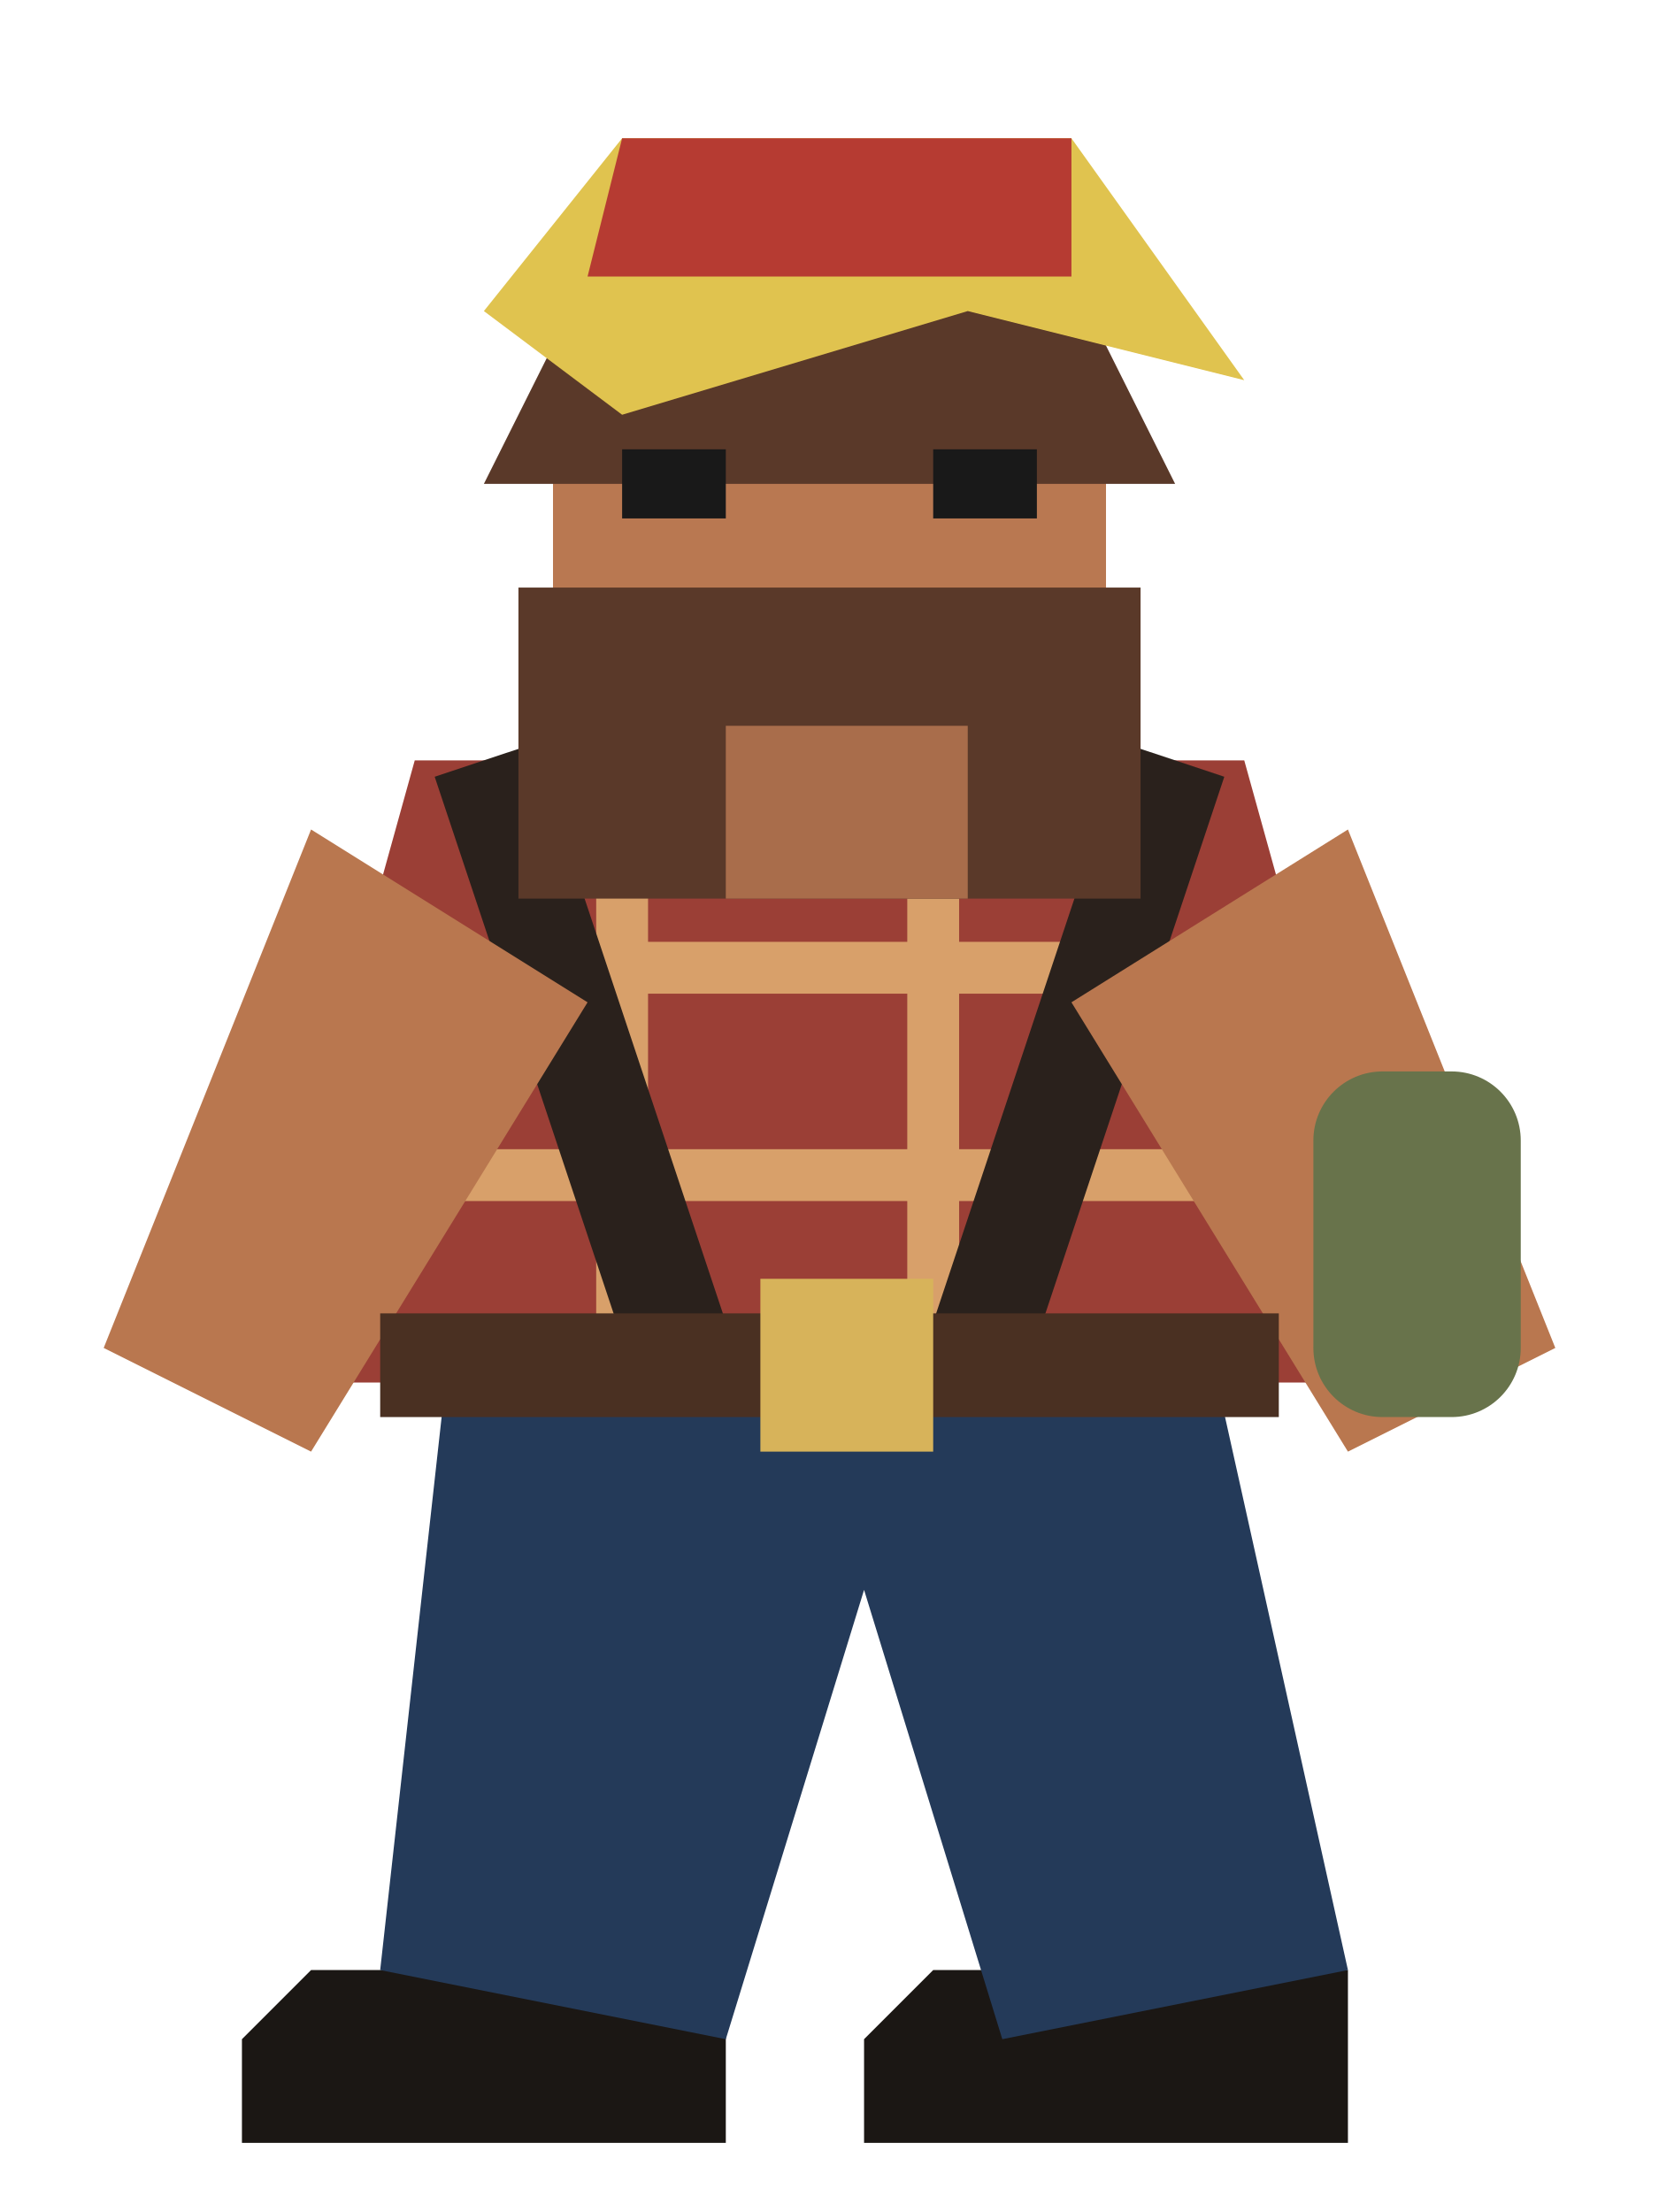
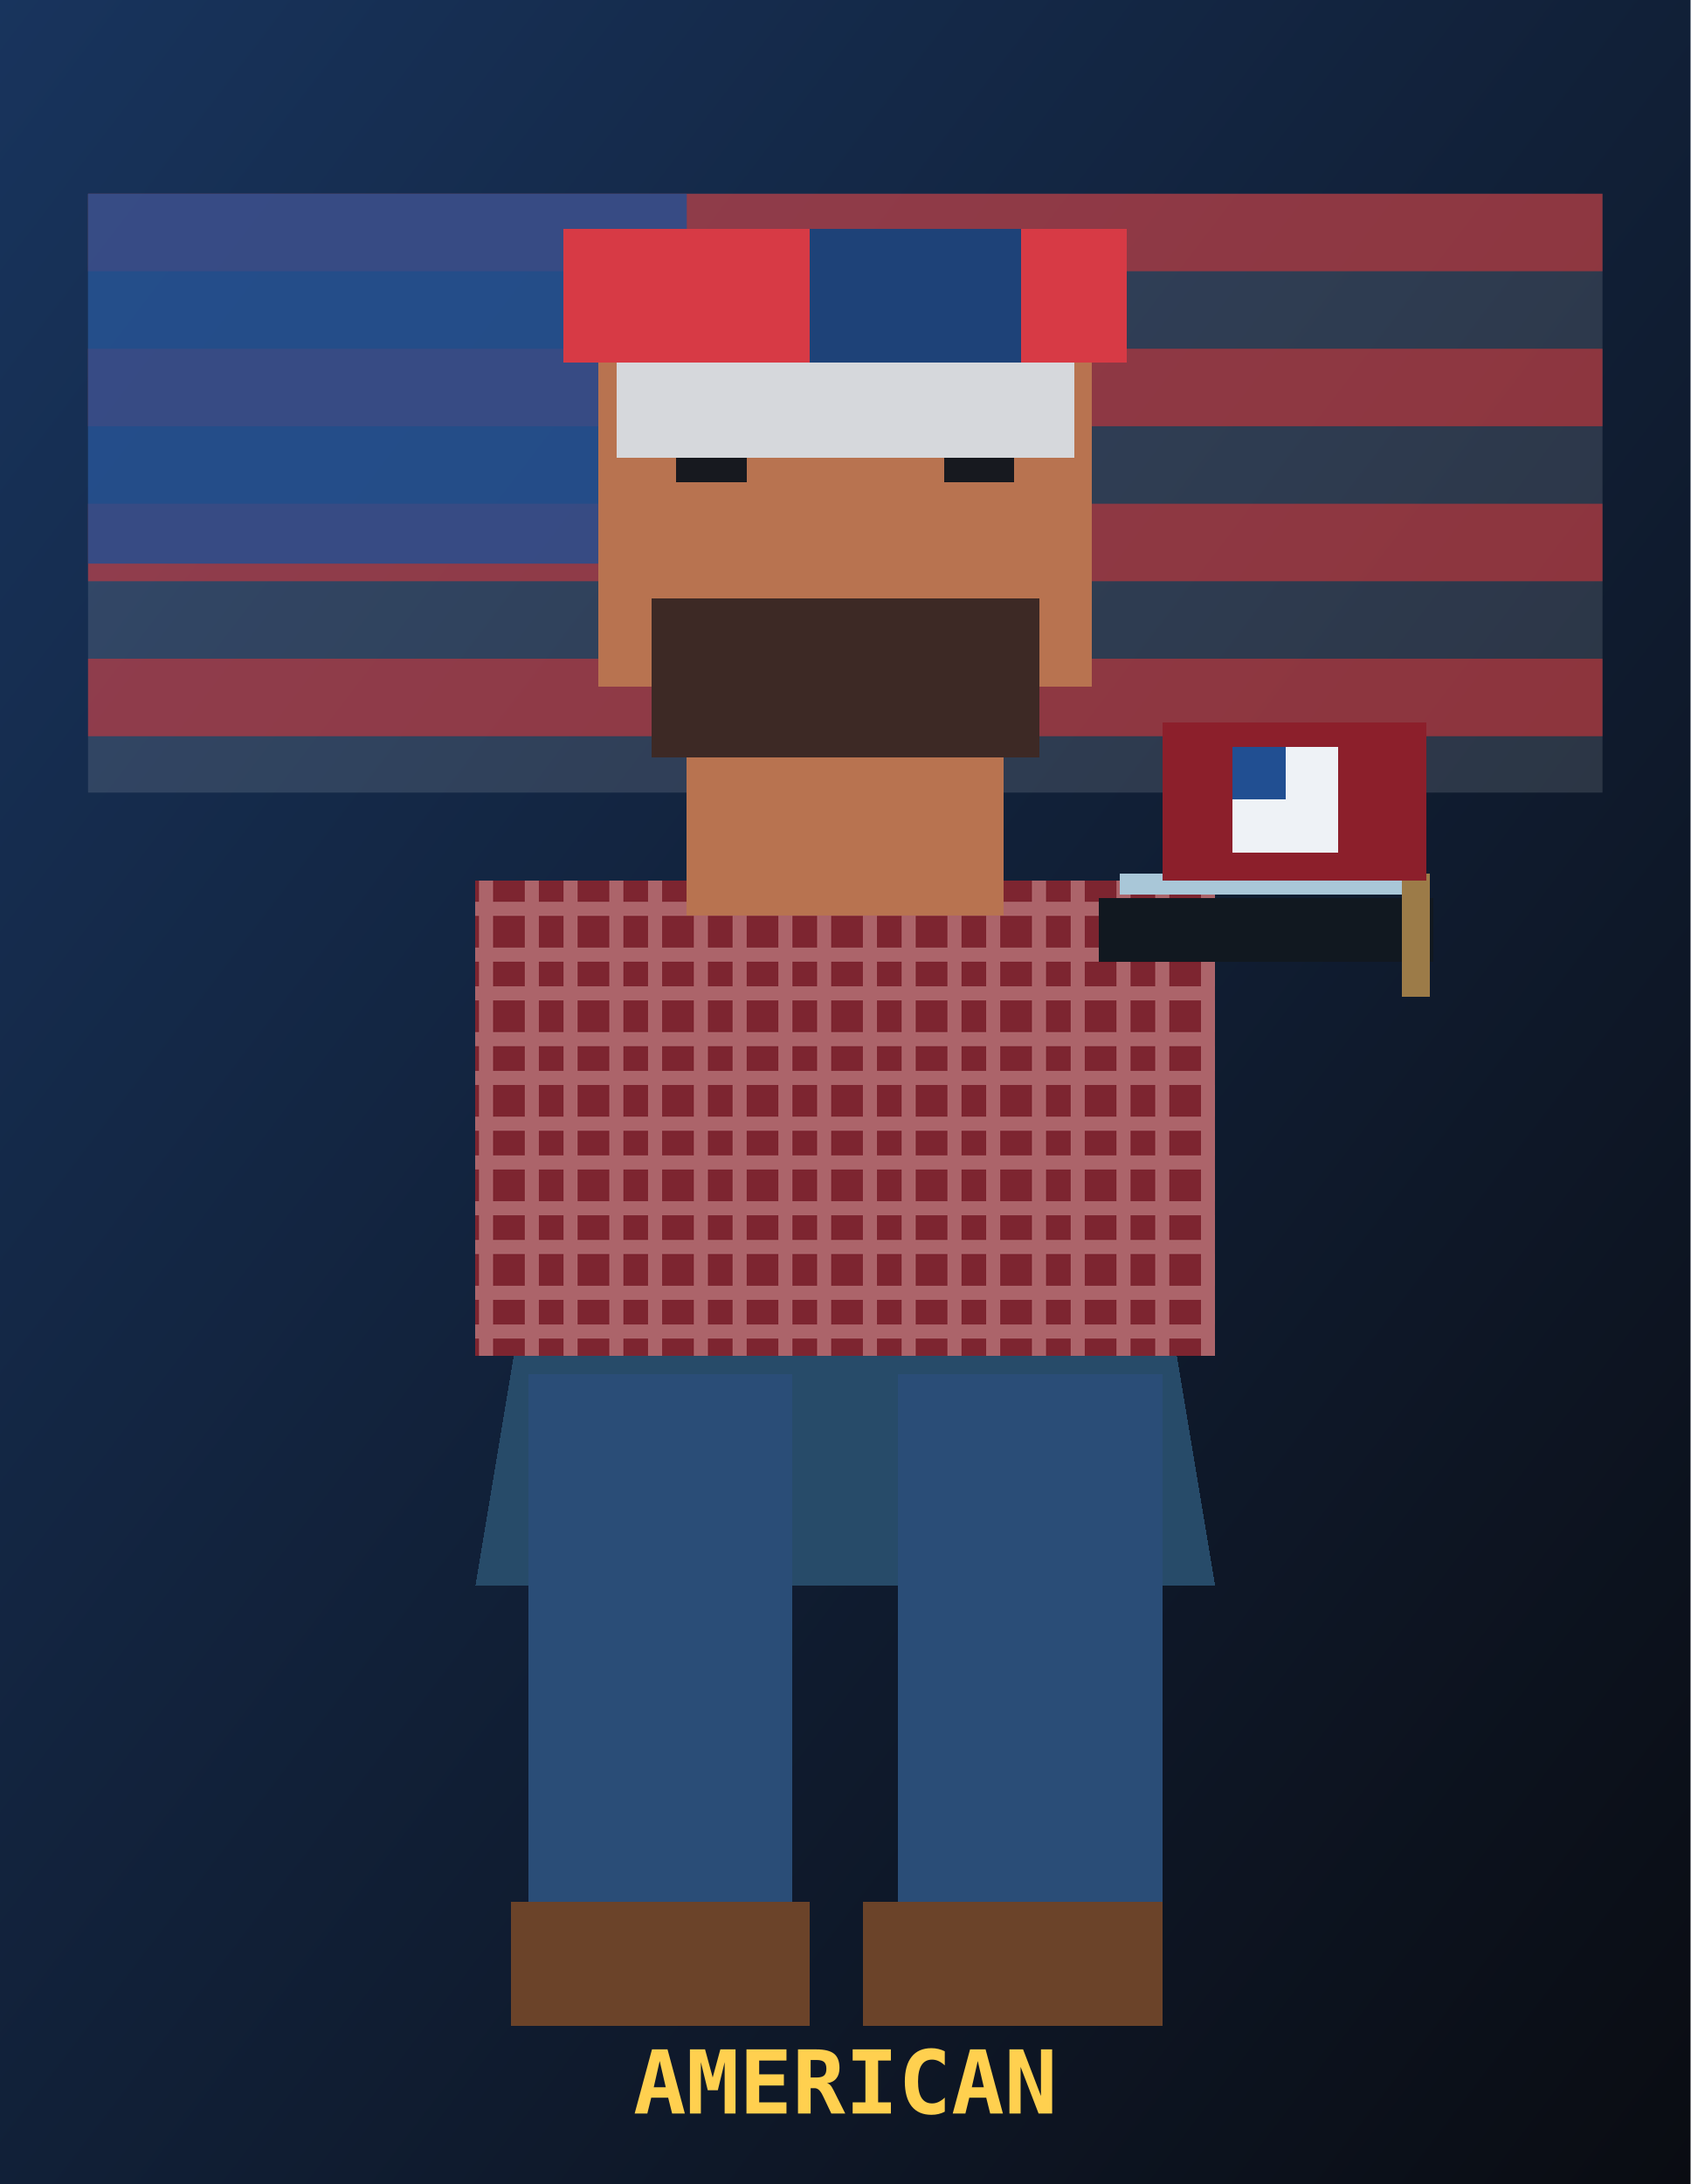
- <svg xmlns="http://www.w3.org/2000/svg" width="192" height="256" viewBox="0 0 48 64">
-   <rect width="48" height="64" fill="none" />
-   <path fill="#1b1714" d="M9 57h12v5H7v-3zm18 0h12v5H25v-3z" />
-   <path fill="#243a59" d="M13 39h22l4 18-10 2-4-13-4 13-10-2z" />
-   <path fill="#9b3f36" d="M12 22h24l5 18H7z" />
-   <path stroke="#d8a06a" stroke-width="1.5" d="M12 28h24M10 34h28M18 22v18M27 22v18" />
-   <path stroke="#2a211c" stroke-width="3" d="M14 22l6 18M34 22l-6 18" />
-   <path fill="#b9774f" d="M9 24l-6 15 6 3 8-13zm30 0l6 15-6 3-8-13z" />
-   <rect x="16" y="9" width="16" height="15" rx="3" fill="#b97851" />
-   <path fill="#5a3929" d="M15 17h18v9H15zM17 8h14l3 6H14z" />
-   <path fill="#e0c34f" d="M14 9l4-5h13l5 7-8-2-10 3z" />
-   <path fill="#b63b32" d="M18 4h13v4H17z" />
-   <rect x="21" y="21" width="7" height="5" fill="#a96d4b" />
-   <rect x="11" y="38" width="26" height="3" fill="#4a3022" />
-   <rect x="22" y="37" width="5" height="5" fill="#d7b35a" />
-   <rect x="38" y="31" width="6" height="10" rx="2" fill="#68734b" />
-   <rect x="18" y="13" width="3" height="2" fill="#191919" />
-   <rect x="27" y="13" width="3" height="2" fill="#191919" />
+ <svg xmlns="http://www.w3.org/2000/svg" viewBox="0 0 480 620">
+   <defs>
+     <linearGradient id="b" y2="1">
+       <stop stop-color="#18345d" />
+       <stop offset="1" stop-color="#0a0c12" />
+     </linearGradient>
+     <pattern id="p" width="24" height="24" patternUnits="userSpaceOnUse">
+       <rect width="24" height="24" fill="#7d2530" />
+       <path d="M0 7h24M0 18h24M7 0v24M18 0v24" stroke="#dca4a4" stroke-width="4" opacity=".5" />
+     </pattern>
+   </defs>
+   <rect width="480" height="620" fill="url(#b)" />
+   <path fill="#eee" d="M25 55h430v170H25z" opacity=".13" />
+   <path fill="#e33" d="M25 55h430v22H25zm0 44h430v22H25zm0 44h430v22H25zm0 44h430v22H25z" opacity=".5" />
+   <rect x="25" y="55" width="170" height="105" fill="#214f92" opacity=".8" />
+   <g shape-rendering="crispEdges">
+     <path fill="#274b69" d="M165 270h150l30 180H135z" />
+     <path fill="url(#p)" d="M135 250h210v135H135z" />
+     <path fill="#b87350" d="M195 150h90v110h-90z" />
+     <path fill="#b87350" d="M170 90h140v105H170z" />
+     <path fill="#3d2925" d="M185 170h110v45H185z" />
+     <path fill="#17191f" d="M192 125h20v12h-20zm76 0h20v12h-20z" />
+     <path fill="#d6d8dc" d="M175 75h130v55H175z" />
+     <path fill="#d73a45" d="M160 65h160v38H160z" />
+     <path fill="#1e4278" d="M230 65h60v38h-60z" />
+     <path fill="#2a4d77" d="M150 390h75v165h-75zm105 0h75v165h-75z" />
+     <path fill="#6b4329" d="M145 540h85v35h-85zm100 0h85v35h-85z" />
+     <path fill="#111820" d="M312 255h95v18h-95z" />
+     <path fill="#9c7b48" d="M398 248h8v35h-8z" />
+     <path fill="#a9c7d8" d="M318 248h80v6h-80z" />
+     <path fill="#8c1f2b" d="M330 205h75v45h-75z" />
+     <path fill="#eef2f6" d="M350 212h30v30h-30z" />
+     <path fill="#214f92" d="M350 212h15v15h-15z" />
+   </g>
+   <text x="240" y="600" fill="#ffd04f" font-family="monospace" font-size="25" font-weight="900" text-anchor="middle">AMERICAN</text>
</svg>
